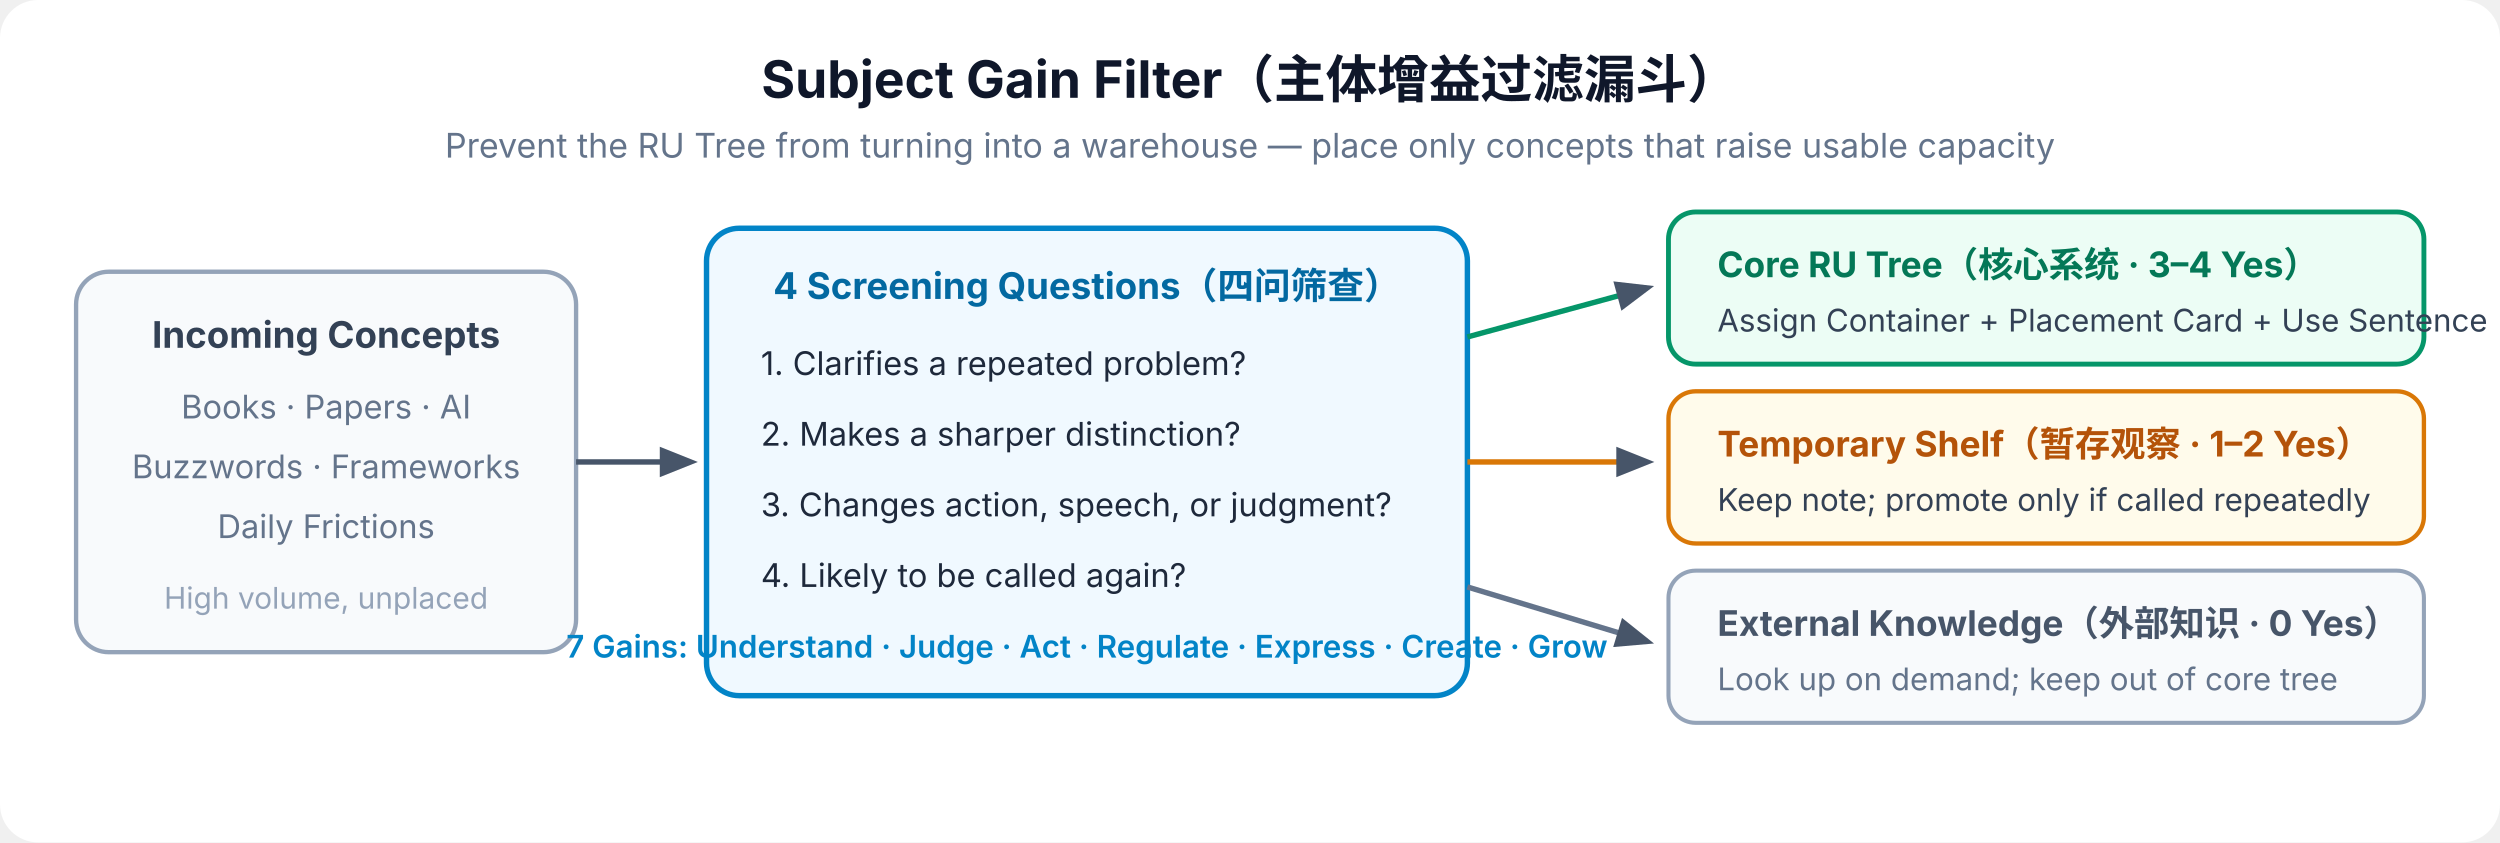
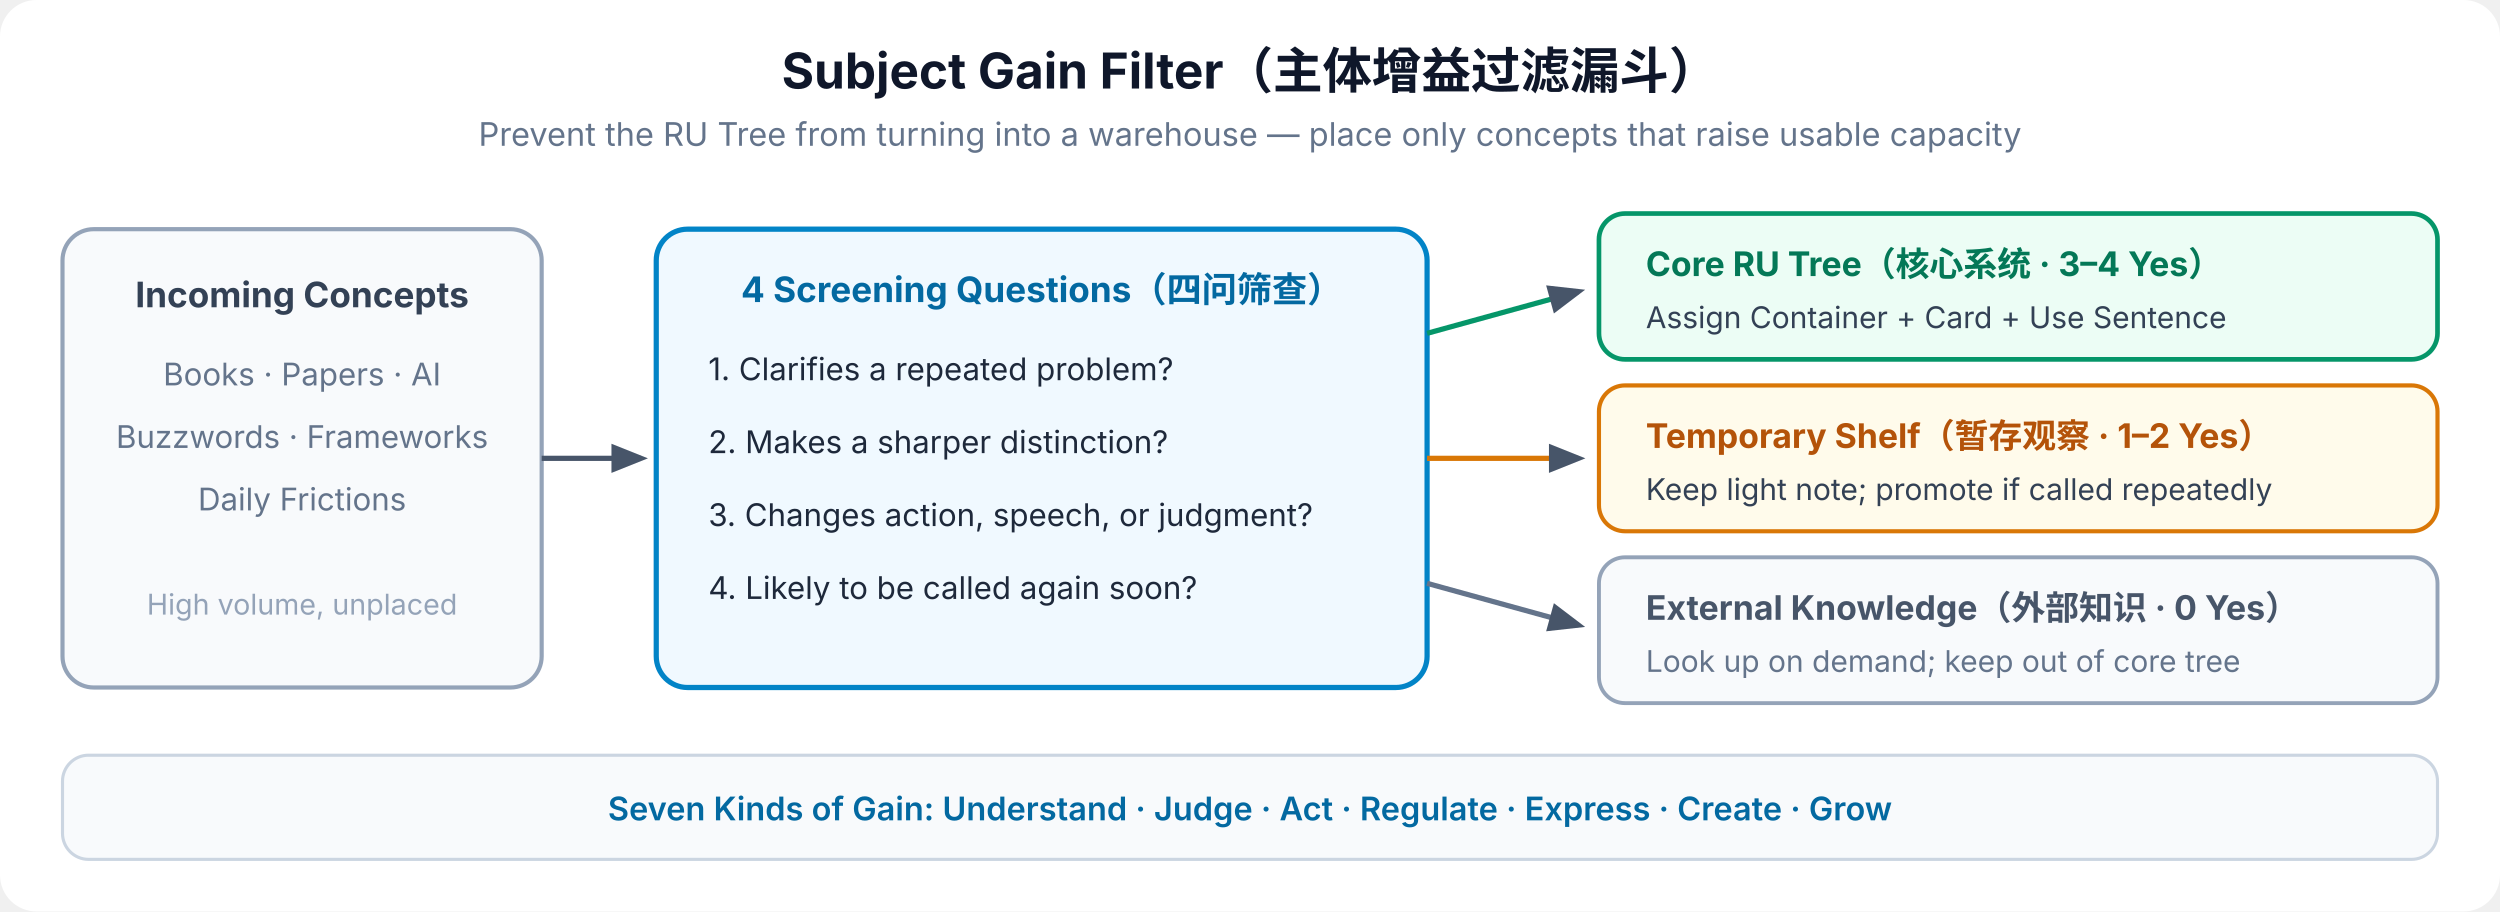
- <svg xmlns="http://www.w3.org/2000/svg" viewBox="0 0 920 310" width="920" height="310" role="img" aria-label="Subject Gain Filter: Core Tree vs Temporary vs External Knowledge">
-   <rect width="920" height="310" rx="14" fill="#ffffff" />
-   <text x="460" y="36" text-anchor="middle" fill="#0f172a" font-family="-apple-system, BlinkMacSystemFont, 'Inter', 'PingFang SC', sans-serif" font-size="19" font-weight="700">Subject Gain Filter（主体增益过滤漏斗）</text>
-   <text x="460" y="58" text-anchor="middle" fill="#64748b" font-family="-apple-system, sans-serif" font-size="12.5">Prevent the RU Tree from turning into a warehouse — place only concepts that raise usable capacity</text>
+ <svg xmlns="http://www.w3.org/2000/svg" viewBox="0 0 960 350" width="960" height="350" role="img" aria-label="Subject Gain Filter: Core Tree vs Temporary vs External Knowledge">
+   <rect width="960" height="350" rx="14" fill="#ffffff" />
+   <text x="480" y="34" text-anchor="middle" fill="#0f172a" font-family="-apple-system, BlinkMacSystemFont, 'Inter', 'PingFang SC', sans-serif" font-size="19" font-weight="700">Subject Gain Filter（主体增益过滤漏斗）</text>
+   <text x="480" y="56" text-anchor="middle" fill="#64748b" font-family="-apple-system, sans-serif" font-size="12.5">Prevent the RU Tree from turning into a warehouse — place only concepts that raise usable capacity</text>
  <defs>
    <marker id="arrF" viewBox="0 0 10 10" refX="8" refY="5" markerWidth="7" markerHeight="7" orient="auto">
      <path d="M 0 1 L 10 5 L 0 9 z" fill="#475569" />
    </marker>
  </defs>
-   <rect x="28" y="100" width="184" height="140" rx="12" fill="#f8fafc" stroke="#94a3b8" stroke-width="1.6" />
-   <text x="120" y="128" text-anchor="middle" fill="#334155" font-family="-apple-system, sans-serif" font-size="13.5" font-weight="700">Incoming Concepts</text>
-   <text x="120" y="154" text-anchor="middle" fill="#64748b" font-family="-apple-system, sans-serif" font-size="12">Books · Papers · AI</text>
-   <text x="120" y="176" text-anchor="middle" fill="#64748b" font-family="-apple-system, sans-serif" font-size="12">Buzzwords · Frameworks</text>
-   <text x="120" y="198" text-anchor="middle" fill="#64748b" font-family="-apple-system, sans-serif" font-size="12">Daily Frictions</text>
-   <text x="120" y="224" text-anchor="middle" fill="#94a3b8" font-family="-apple-system, sans-serif" font-size="11">High volume, unplaced</text>
-   <line x1="212" y1="170" x2="254" y2="170" stroke="#475569" stroke-width="2" marker-end="url(#arrF)" />
-   <rect x="260" y="84" width="280" height="172" rx="12" fill="#f0f9ff" stroke="#0284c7" stroke-width="2" />
-   <text x="400" y="110" text-anchor="middle" fill="#0369a1" font-family="-apple-system, sans-serif" font-size="13.5" font-weight="700">4 Screening Questions（四问筛查）</text>
+   <rect x="24" y="88" width="184" height="176" rx="12" fill="#f8fafc" stroke="#94a3b8" stroke-width="1.6" />
+   <text x="116" y="118" text-anchor="middle" fill="#334155" font-family="-apple-system, sans-serif" font-size="13.5" font-weight="700">Incoming Concepts</text>
+   <text x="116" y="148" text-anchor="middle" fill="#64748b" font-family="-apple-system, sans-serif" font-size="12">Books · Papers · AI</text>
+   <text x="116" y="172" text-anchor="middle" fill="#64748b" font-family="-apple-system, sans-serif" font-size="12">Buzzwords · Frameworks</text>
+   <text x="116" y="196" text-anchor="middle" fill="#64748b" font-family="-apple-system, sans-serif" font-size="12">Daily Frictions</text>
+   <text x="116" y="236" text-anchor="middle" fill="#94a3b8" font-family="-apple-system, sans-serif" font-size="11">High volume, unplaced</text>
+   <line x1="208" y1="176" x2="246" y2="176" stroke="#475569" stroke-width="2" marker-end="url(#arrF)" />
+   <rect x="252" y="88" width="296" height="176" rx="12" fill="#f0f9ff" stroke="#0284c7" stroke-width="2" />
+   <text x="400" y="116" text-anchor="middle" fill="#0369a1" font-family="-apple-system, sans-serif" font-size="13.5" font-weight="700">4 Screening Questions（四问筛查）</text>
  <g font-family="-apple-system, sans-serif" font-size="12" fill="#1e293b">
-     <text x="280" y="138">1. Clarifies a repeated problem?</text>
-     <text x="280" y="164">2. Makes a sharper distinction?</text>
-     <text x="280" y="190">3. Changes action, speech, or judgment?</text>
-     <text x="280" y="216">4. Likely to be called again?</text>
+     <text x="272" y="146">1. Clarifies a repeated problem?</text>
+     <text x="272" y="174">2. Makes a sharper distinction?</text>
+     <text x="272" y="202">3. Changes action, speech, or judgment?</text>
+     <text x="272" y="230">4. Likely to be called again soon?</text>
  </g>
-   <text x="400" y="242" text-anchor="middle" fill="#0284c7" font-family="-apple-system, sans-serif" font-size="11.5" font-weight="600">7 Gains: Understand · Judge · Act · Regulate · Express · Create · Grow</text>
-   <path d="M 540 124 L 606 106" fill="none" stroke="#059669" stroke-width="2" marker-end="url(#arrF)" />
-   <path d="M 540 170 L 606 170" fill="none" stroke="#d97706" stroke-width="2" marker-end="url(#arrF)" />
-   <path d="M 540 216 L 606 236" fill="none" stroke="#64748b" stroke-width="2" marker-end="url(#arrF)" />
-   <rect x="614" y="78" width="278" height="56" rx="10" fill="#ecfdf5" stroke="#059669" stroke-width="1.8" />
-   <text x="632" y="102" fill="#047857" font-family="-apple-system, sans-serif" font-size="13" font-weight="700">Core RU Tree（核心系统 · 3–4 Yes）</text>
-   <text x="632" y="122" fill="#334155" font-family="-apple-system, sans-serif" font-size="11.5">Assign Container + Placement Card + Use Sentence</text>
-   <rect x="614" y="144" width="278" height="56" rx="10" fill="#fffbeb" stroke="#d97706" stroke-width="1.6" />
-   <text x="632" y="168" fill="#b45309" font-family="-apple-system, sans-serif" font-size="13" font-weight="700">Temporary Shelf（暂存观察 · 1–2 Yes）</text>
-   <text x="632" y="188" fill="#334155" font-family="-apple-system, sans-serif" font-size="11.5">Keep note; promote only if called repeatedly</text>
-   <rect x="614" y="210" width="278" height="56" rx="10" fill="#f8fafc" stroke="#94a3b8" stroke-width="1.5" />
-   <text x="632" y="234" fill="#475569" font-family="-apple-system, sans-serif" font-size="13" font-weight="700">External Knowledge（外部知识 · 0 Yes）</text>
-   <text x="632" y="254" fill="#64748b" font-family="-apple-system, sans-serif" font-size="11.5">Look up on demand; keep out of core tree</text>
+   <path d="M 548 128 L 606 112" fill="none" stroke="#059669" stroke-width="2" marker-end="url(#arrF)" />
+   <path d="M 548 176 L 606 176" fill="none" stroke="#d97706" stroke-width="2" marker-end="url(#arrF)" />
+   <path d="M 548 224 L 606 240" fill="none" stroke="#64748b" stroke-width="2" marker-end="url(#arrF)" />
+   <rect x="614" y="82" width="322" height="56" rx="10" fill="#ecfdf5" stroke="#059669" stroke-width="1.8" />
+   <text x="632" y="106" fill="#047857" font-family="-apple-system, sans-serif" font-size="13" font-weight="700">Core RU Tree（核心系统 · 3–4 Yes）</text>
+   <text x="632" y="126" fill="#334155" font-family="-apple-system, sans-serif" font-size="11.5">Assign Container + Card + Use Sentence</text>
+   <rect x="614" y="148" width="322" height="56" rx="10" fill="#fffbeb" stroke="#d97706" stroke-width="1.6" />
+   <text x="632" y="172" fill="#b45309" font-family="-apple-system, sans-serif" font-size="13" font-weight="700">Temporary Shelf（暂存观察 · 1–2 Yes）</text>
+   <text x="632" y="192" fill="#334155" font-family="-apple-system, sans-serif" font-size="11.5">Keep light note; promote if called repeatedly</text>
+   <rect x="614" y="214" width="322" height="56" rx="10" fill="#f8fafc" stroke="#94a3b8" stroke-width="1.5" />
+   <text x="632" y="238" fill="#475569" font-family="-apple-system, sans-serif" font-size="13" font-weight="700">External Knowledge（外部知识 · 0 Yes）</text>
+   <text x="632" y="258" fill="#64748b" font-family="-apple-system, sans-serif" font-size="11.5">Look up on demand; keep out of core tree</text>
+   <rect x="24" y="290" width="912" height="40" rx="10" fill="#f8fafc" stroke="#cbd5e1" stroke-width="1.2" />
+   <text x="480" y="315" text-anchor="middle" fill="#0369a1" font-family="-apple-system, sans-serif" font-size="12.5" font-weight="600">Seven Kinds of Gain: Understand · Judge · Act · Regulate · Express · Create · Grow</text>
</svg>
